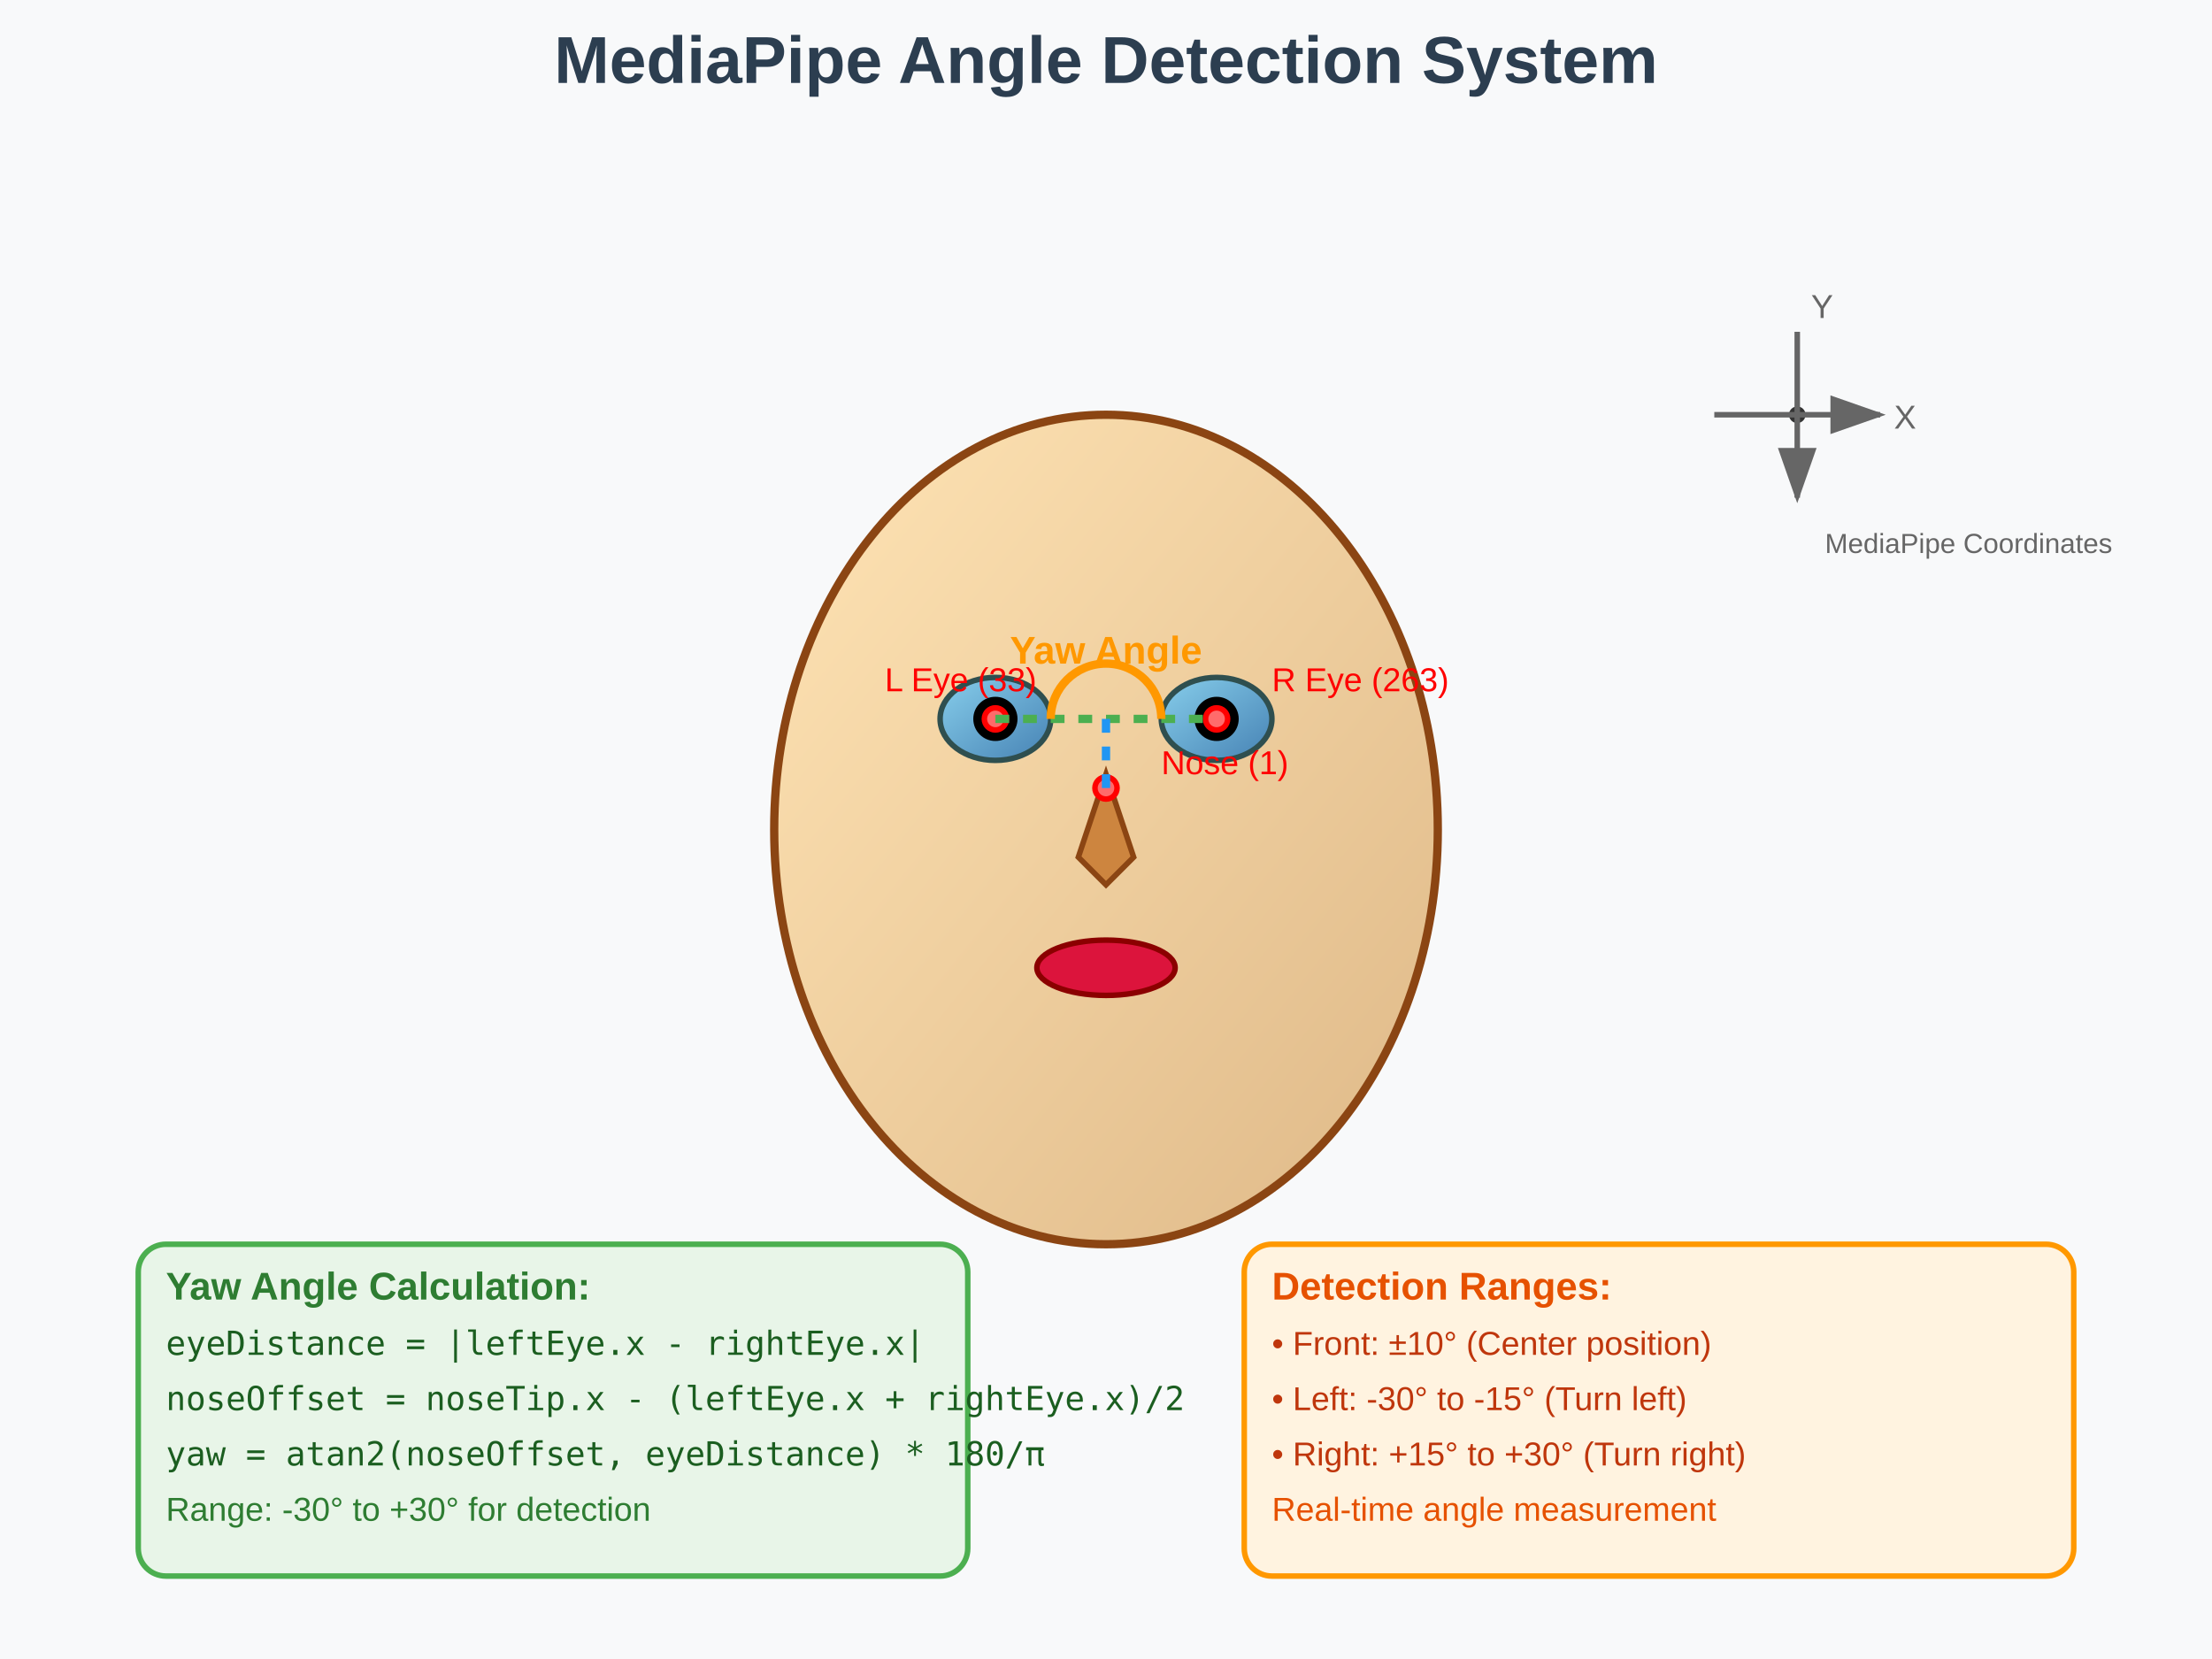
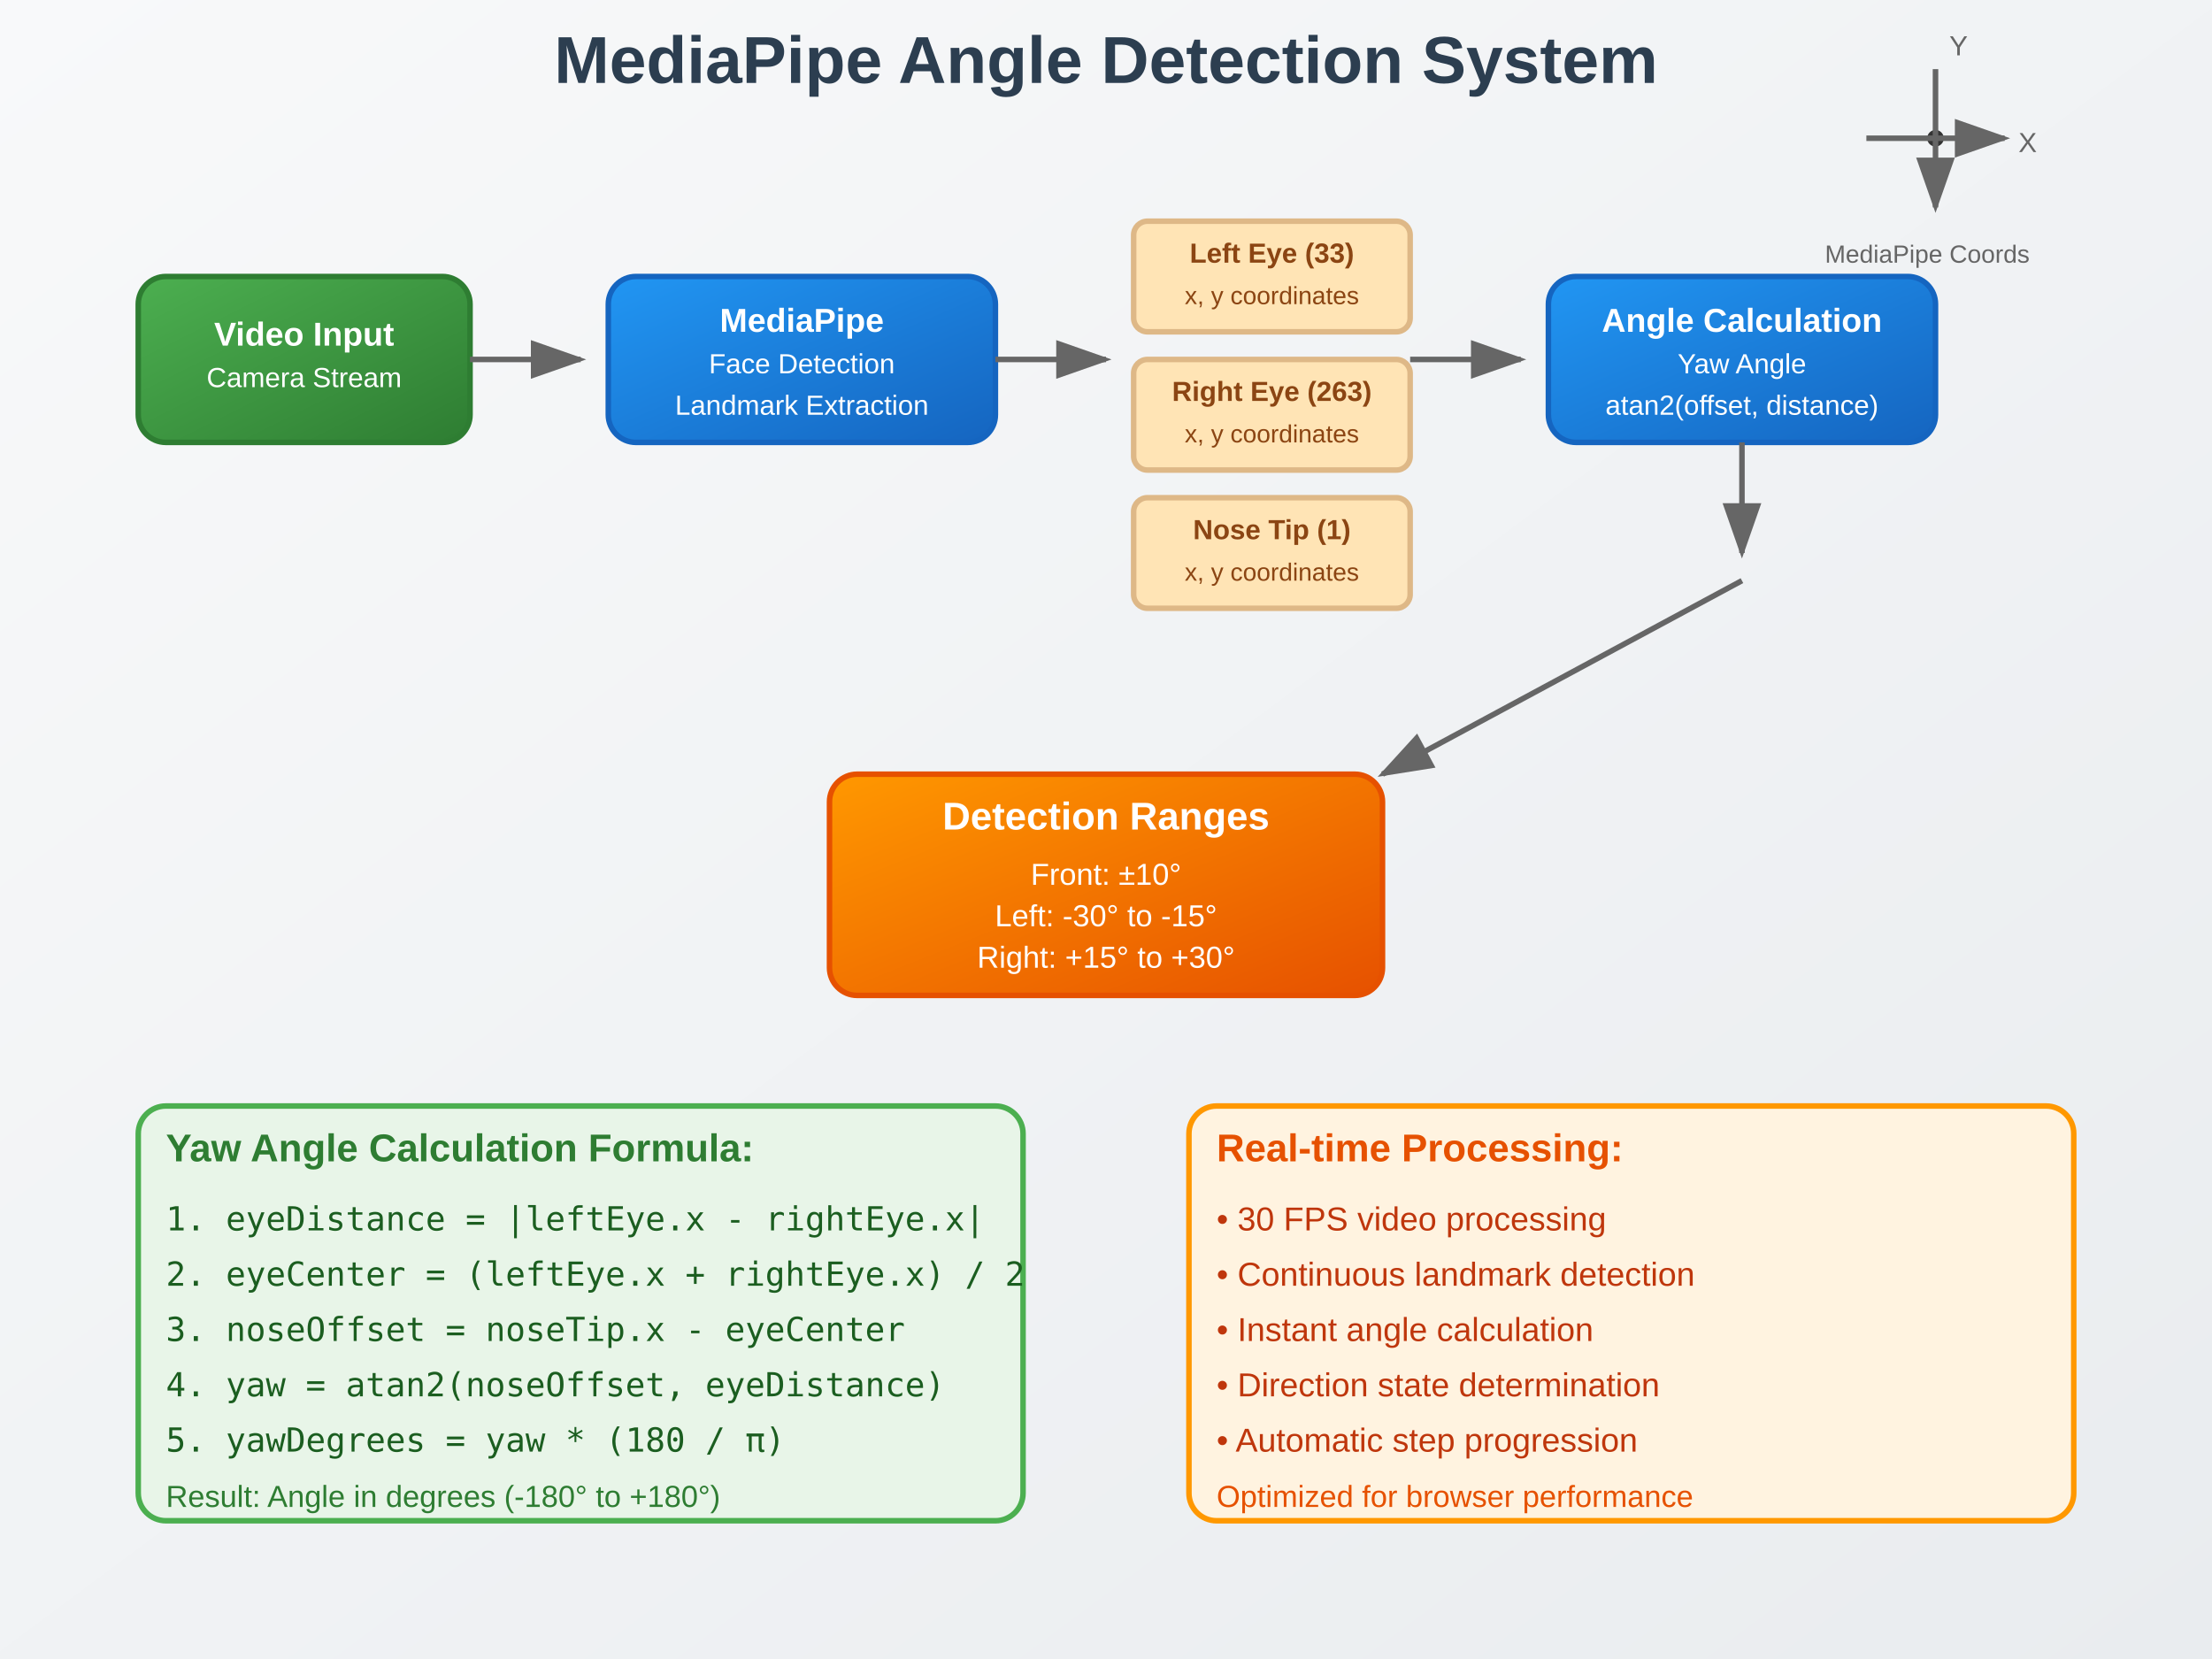
<svg xmlns="http://www.w3.org/2000/svg" viewBox="0 0 800 600">
  <defs>
-     <linearGradient id="faceGradient" x1="0%" y1="0%" x2="100%" y2="100%">
-       <stop offset="0%" style="stop-color:#FFE4B5;stop-opacity:1" />
-       <stop offset="100%" style="stop-color:#DEB887;stop-opacity:1" />
+     <linearGradient id="bgGradient" x1="0%" y1="0%" x2="100%" y2="100%">
+       <stop offset="0%" style="stop-color:#f8f9fa;stop-opacity:1" />
+       <stop offset="100%" style="stop-color:#e9ecef;stop-opacity:1" />
    </linearGradient>
-     <linearGradient id="eyeGradient" x1="0%" y1="0%" x2="100%" y2="100%">
-       <stop offset="0%" style="stop-color:#87CEEB;stop-opacity:1" />
-       <stop offset="100%" style="stop-color:#4682B4;stop-opacity:1" />
+     <linearGradient id="nodeGradient" x1="0%" y1="0%" x2="100%" y2="100%">
+       <stop offset="0%" style="stop-color:#4CAF50;stop-opacity:1" />
+       <stop offset="100%" style="stop-color:#2E7D32;stop-opacity:1" />
    </linearGradient>
-   </defs>
-   <rect width="800" height="600" fill="#f8f9fa" />
-   <text x="400" y="30" text-anchor="middle" font-family="Arial, sans-serif" font-size="24" font-weight="bold" fill="#2c3e50">MediaPipe Angle Detection System</text>
-   <ellipse cx="400" cy="300" rx="120" ry="150" fill="url(#faceGradient)" stroke="#8B4513" stroke-width="3" />
-   <ellipse cx="360" cy="260" rx="20" ry="15" fill="url(#eyeGradient)" stroke="#2F4F4F" stroke-width="2" />
-   <ellipse cx="440" cy="260" rx="20" ry="15" fill="url(#eyeGradient)" stroke="#2F4F4F" stroke-width="2" />
-   <circle cx="360" cy="260" r="8" fill="#000" />
-   <circle cx="440" cy="260" r="8" fill="#000" />
-   <polygon points="400,280 390,310 400,320 410,310" fill="#CD853F" stroke="#8B4513" stroke-width="2" />
-   <ellipse cx="400" cy="350" rx="25" ry="10" fill="#DC143C" stroke="#8B0000" stroke-width="2" />
-   <circle cx="360" cy="260" r="4" fill="#FF6B6B" stroke="#FF0000" stroke-width="2" />
-   <circle cx="440" cy="260" r="4" fill="#FF6B6B" stroke="#FF0000" stroke-width="2" />
-   <circle cx="400" cy="285" r="4" fill="#FF6B6B" stroke="#FF0000" stroke-width="2" />
-   <text x="320" y="250" font-family="Arial, sans-serif" font-size="12" fill="#FF0000">L Eye (33)</text>
-   <text x="460" y="250" font-family="Arial, sans-serif" font-size="12" fill="#FF0000">R Eye (263)</text>
-   <text x="420" y="280" font-family="Arial, sans-serif" font-size="12" fill="#FF0000">Nose (1)</text>
-   <line x1="360" y1="260" x2="440" y2="260" stroke="#4CAF50" stroke-width="3" stroke-dasharray="5,5" />
-   <line x1="400" y1="260" x2="400" y2="285" stroke="#2196F3" stroke-width="3" stroke-dasharray="5,5" />
-   <path d="M 380 260 A 20 20 0 0 1 420 260" fill="none" stroke="#FF9800" stroke-width="3" />
-   <text x="400" y="240" text-anchor="middle" font-family="Arial, sans-serif" font-size="14" font-weight="bold" fill="#FF9800">Yaw Angle</text>
-   <rect x="50" y="450" width="300" height="120" fill="#E8F5E8" stroke="#4CAF50" stroke-width="2" rx="10" />
-   <text x="60" y="470" font-family="Arial, sans-serif" font-size="14" font-weight="bold" fill="#2E7D32">Yaw Angle Calculation:</text>
-   <text x="60" y="490" font-family="monospace" font-size="12" fill="#1B5E20">eyeDistance = |leftEye.x - rightEye.x|</text>
-   <text x="60" y="510" font-family="monospace" font-size="12" fill="#1B5E20">noseOffset = noseTip.x - (leftEye.x + rightEye.x)/2</text>
-   <text x="60" y="530" font-family="monospace" font-size="12" fill="#1B5E20">yaw = atan2(noseOffset, eyeDistance) * 180/π</text>
-   <text x="60" y="550" font-family="Arial, sans-serif" font-size="12" fill="#2E7D32">Range: -30° to +30° for detection</text>
-   <rect x="450" y="450" width="300" height="120" fill="#FFF3E0" stroke="#FF9800" stroke-width="2" rx="10" />
-   <text x="460" y="470" font-family="Arial, sans-serif" font-size="14" font-weight="bold" fill="#E65100">Detection Ranges:</text>
-   <text x="460" y="490" font-family="Arial, sans-serif" font-size="12" fill="#BF360C">• Front: ±10° (Center position)</text>
-   <text x="460" y="510" font-family="Arial, sans-serif" font-size="12" fill="#BF360C">• Left: -30° to -15° (Turn left)</text>
-   <text x="460" y="530" font-family="Arial, sans-serif" font-size="12" fill="#BF360C">• Right: +15° to +30° (Turn right)</text>
-   <text x="460" y="550" font-family="Arial, sans-serif" font-size="12" fill="#E65100">Real-time angle measurement</text>
-   <g transform="translate(650, 150)">
-     <circle cx="0" cy="0" r="3" fill="#333" />
-     <line x1="-30" y1="0" x2="30" y2="0" stroke="#666" stroke-width="2" marker-end="url(#arrowhead)" />
-     <line x1="0" y1="-30" x2="0" y2="30" stroke="#666" stroke-width="2" marker-end="url(#arrowhead)" />
-     <text x="35" y="5" font-family="Arial, sans-serif" font-size="12" fill="#666">X</text>
-     <text x="5" y="-35" font-family="Arial, sans-serif" font-size="12" fill="#666">Y</text>
-     <text x="10" y="50" font-family="Arial, sans-serif" font-size="10" fill="#666">MediaPipe Coordinates</text>
-   </g>
-   <defs>
+     <linearGradient id="processGradient" x1="0%" y1="0%" x2="100%" y2="100%">
+       <stop offset="0%" style="stop-color:#2196F3;stop-opacity:1" />
+       <stop offset="100%" style="stop-color:#1565C0;stop-opacity:1" />
+     </linearGradient>
+     <linearGradient id="outputGradient" x1="0%" y1="0%" x2="100%" y2="100%">
+       <stop offset="0%" style="stop-color:#FF9800;stop-opacity:1" />
+       <stop offset="100%" style="stop-color:#E65100;stop-opacity:1" />
+     </linearGradient>
    <marker id="arrowhead" markerWidth="10" markerHeight="7" refX="9" refY="3.5" orient="auto">
      <polygon points="0 0, 10 3.5, 0 7" fill="#666" />
    </marker>
  </defs>
+   <rect width="800" height="600" fill="url(#bgGradient)" />
+   <text x="400" y="30" text-anchor="middle" font-family="Arial, sans-serif" font-size="24" font-weight="bold" fill="#2c3e50">MediaPipe Angle Detection System</text>
+   <rect x="50" y="100" width="120" height="60" rx="10" fill="url(#nodeGradient)" stroke="#2E7D32" stroke-width="2" />
+   <text x="110" y="125" text-anchor="middle" font-family="Arial, sans-serif" font-size="12" font-weight="bold" fill="white">Video Input</text>
+   <text x="110" y="140" text-anchor="middle" font-family="Arial, sans-serif" font-size="10" fill="white">Camera Stream</text>
+   <rect x="220" y="100" width="140" height="60" rx="10" fill="url(#processGradient)" stroke="#1565C0" stroke-width="2" />
+   <text x="290" y="120" text-anchor="middle" font-family="Arial, sans-serif" font-size="12" font-weight="bold" fill="white">MediaPipe</text>
+   <text x="290" y="135" text-anchor="middle" font-family="Arial, sans-serif" font-size="10" fill="white">Face Detection</text>
+   <text x="290" y="150" text-anchor="middle" font-family="Arial, sans-serif" font-size="10" fill="white">Landmark Extraction</text>
+   <rect x="410" y="80" width="100" height="40" rx="5" fill="#FFE4B5" stroke="#DEB887" stroke-width="2" />
+   <text x="460" y="95" text-anchor="middle" font-family="Arial, sans-serif" font-size="10" font-weight="bold" fill="#8B4513">Left Eye (33)</text>
+   <text x="460" y="110" text-anchor="middle" font-family="Arial, sans-serif" font-size="9" fill="#8B4513">x, y coordinates</text>
+   <rect x="410" y="130" width="100" height="40" rx="5" fill="#FFE4B5" stroke="#DEB887" stroke-width="2" />
+   <text x="460" y="145" text-anchor="middle" font-family="Arial, sans-serif" font-size="10" font-weight="bold" fill="#8B4513">Right Eye (263)</text>
+   <text x="460" y="160" text-anchor="middle" font-family="Arial, sans-serif" font-size="9" fill="#8B4513">x, y coordinates</text>
+   <rect x="410" y="180" width="100" height="40" rx="5" fill="#FFE4B5" stroke="#DEB887" stroke-width="2" />
+   <text x="460" y="195" text-anchor="middle" font-family="Arial, sans-serif" font-size="10" font-weight="bold" fill="#8B4513">Nose Tip (1)</text>
+   <text x="460" y="210" text-anchor="middle" font-family="Arial, sans-serif" font-size="9" fill="#8B4513">x, y coordinates</text>
+   <rect x="560" y="100" width="140" height="60" rx="10" fill="url(#processGradient)" stroke="#1565C0" stroke-width="2" />
+   <text x="630" y="120" text-anchor="middle" font-family="Arial, sans-serif" font-size="12" font-weight="bold" fill="white">Angle Calculation</text>
+   <text x="630" y="135" text-anchor="middle" font-family="Arial, sans-serif" font-size="10" fill="white">Yaw Angle</text>
+   <text x="630" y="150" text-anchor="middle" font-family="Arial, sans-serif" font-size="10" fill="white">atan2(offset, distance)</text>
+   <rect x="300" y="280" width="200" height="80" rx="10" fill="url(#outputGradient)" stroke="#E65100" stroke-width="2" />
+   <text x="400" y="300" text-anchor="middle" font-family="Arial, sans-serif" font-size="14" font-weight="bold" fill="white">Detection Ranges</text>
+   <text x="400" y="320" text-anchor="middle" font-family="Arial, sans-serif" font-size="11" fill="white">Front: ±10°</text>
+   <text x="400" y="335" text-anchor="middle" font-family="Arial, sans-serif" font-size="11" fill="white">Left: -30° to -15°</text>
+   <text x="400" y="350" text-anchor="middle" font-family="Arial, sans-serif" font-size="11" fill="white">Right: +15° to +30°</text>
+   <line x1="170" y1="130" x2="210" y2="130" stroke="#666" stroke-width="2" marker-end="url(#arrowhead)" />
+   <line x1="360" y1="130" x2="400" y2="130" stroke="#666" stroke-width="2" marker-end="url(#arrowhead)" />
+   <line x1="510" y1="130" x2="550" y2="130" stroke="#666" stroke-width="2" marker-end="url(#arrowhead)" />
+   <line x1="630" y1="160" x2="630" y2="200" stroke="#666" stroke-width="2" marker-end="url(#arrowhead)" />
+   <line x1="630" y1="210" x2="500" y2="280" stroke="#666" stroke-width="2" marker-end="url(#arrowhead)" />
+   <rect x="50" y="400" width="320" height="150" fill="#E8F5E8" stroke="#4CAF50" stroke-width="2" rx="10" />
+   <text x="60" y="420" font-family="Arial, sans-serif" font-size="14" font-weight="bold" fill="#2E7D32">Yaw Angle Calculation Formula:</text>
+   <text x="60" y="445" font-family="monospace" font-size="12" fill="#1B5E20">1. eyeDistance = |leftEye.x - rightEye.x|</text>
+   <text x="60" y="465" font-family="monospace" font-size="12" fill="#1B5E20">2. eyeCenter = (leftEye.x + rightEye.x) / 2</text>
+   <text x="60" y="485" font-family="monospace" font-size="12" fill="#1B5E20">3. noseOffset = noseTip.x - eyeCenter</text>
+   <text x="60" y="505" font-family="monospace" font-size="12" fill="#1B5E20">4. yaw = atan2(noseOffset, eyeDistance)</text>
+   <text x="60" y="525" font-family="monospace" font-size="12" fill="#1B5E20">5. yawDegrees = yaw * (180 / π)</text>
+   <text x="60" y="545" font-family="Arial, sans-serif" font-size="11" fill="#2E7D32">Result: Angle in degrees (-180° to +180°)</text>
+   <rect x="430" y="400" width="320" height="150" fill="#FFF3E0" stroke="#FF9800" stroke-width="2" rx="10" />
+   <text x="440" y="420" font-family="Arial, sans-serif" font-size="14" font-weight="bold" fill="#E65100">Real-time Processing:</text>
+   <text x="440" y="445" font-family="Arial, sans-serif" font-size="12" fill="#BF360C">• 30 FPS video processing</text>
+   <text x="440" y="465" font-family="Arial, sans-serif" font-size="12" fill="#BF360C">• Continuous landmark detection</text>
+   <text x="440" y="485" font-family="Arial, sans-serif" font-size="12" fill="#BF360C">• Instant angle calculation</text>
+   <text x="440" y="505" font-family="Arial, sans-serif" font-size="12" fill="#BF360C">• Direction state determination</text>
+   <text x="440" y="525" font-family="Arial, sans-serif" font-size="12" fill="#BF360C">• Automatic step progression</text>
+   <text x="440" y="545" font-family="Arial, sans-serif" font-size="11" fill="#E65100">Optimized for browser performance</text>
+   <g transform="translate(700, 50)">
+     <circle cx="0" cy="0" r="3" fill="#333" />
+     <line x1="-25" y1="0" x2="25" y2="0" stroke="#666" stroke-width="2" marker-end="url(#arrowhead)" />
+     <line x1="0" y1="-25" x2="0" y2="25" stroke="#666" stroke-width="2" marker-end="url(#arrowhead)" />
+     <text x="30" y="5" font-family="Arial, sans-serif" font-size="10" fill="#666">X</text>
+     <text x="5" y="-30" font-family="Arial, sans-serif" font-size="10" fill="#666">Y</text>
+     <text x="-40" y="45" font-family="Arial, sans-serif" font-size="9" fill="#666">MediaPipe Coords</text>
+   </g>
</svg>
